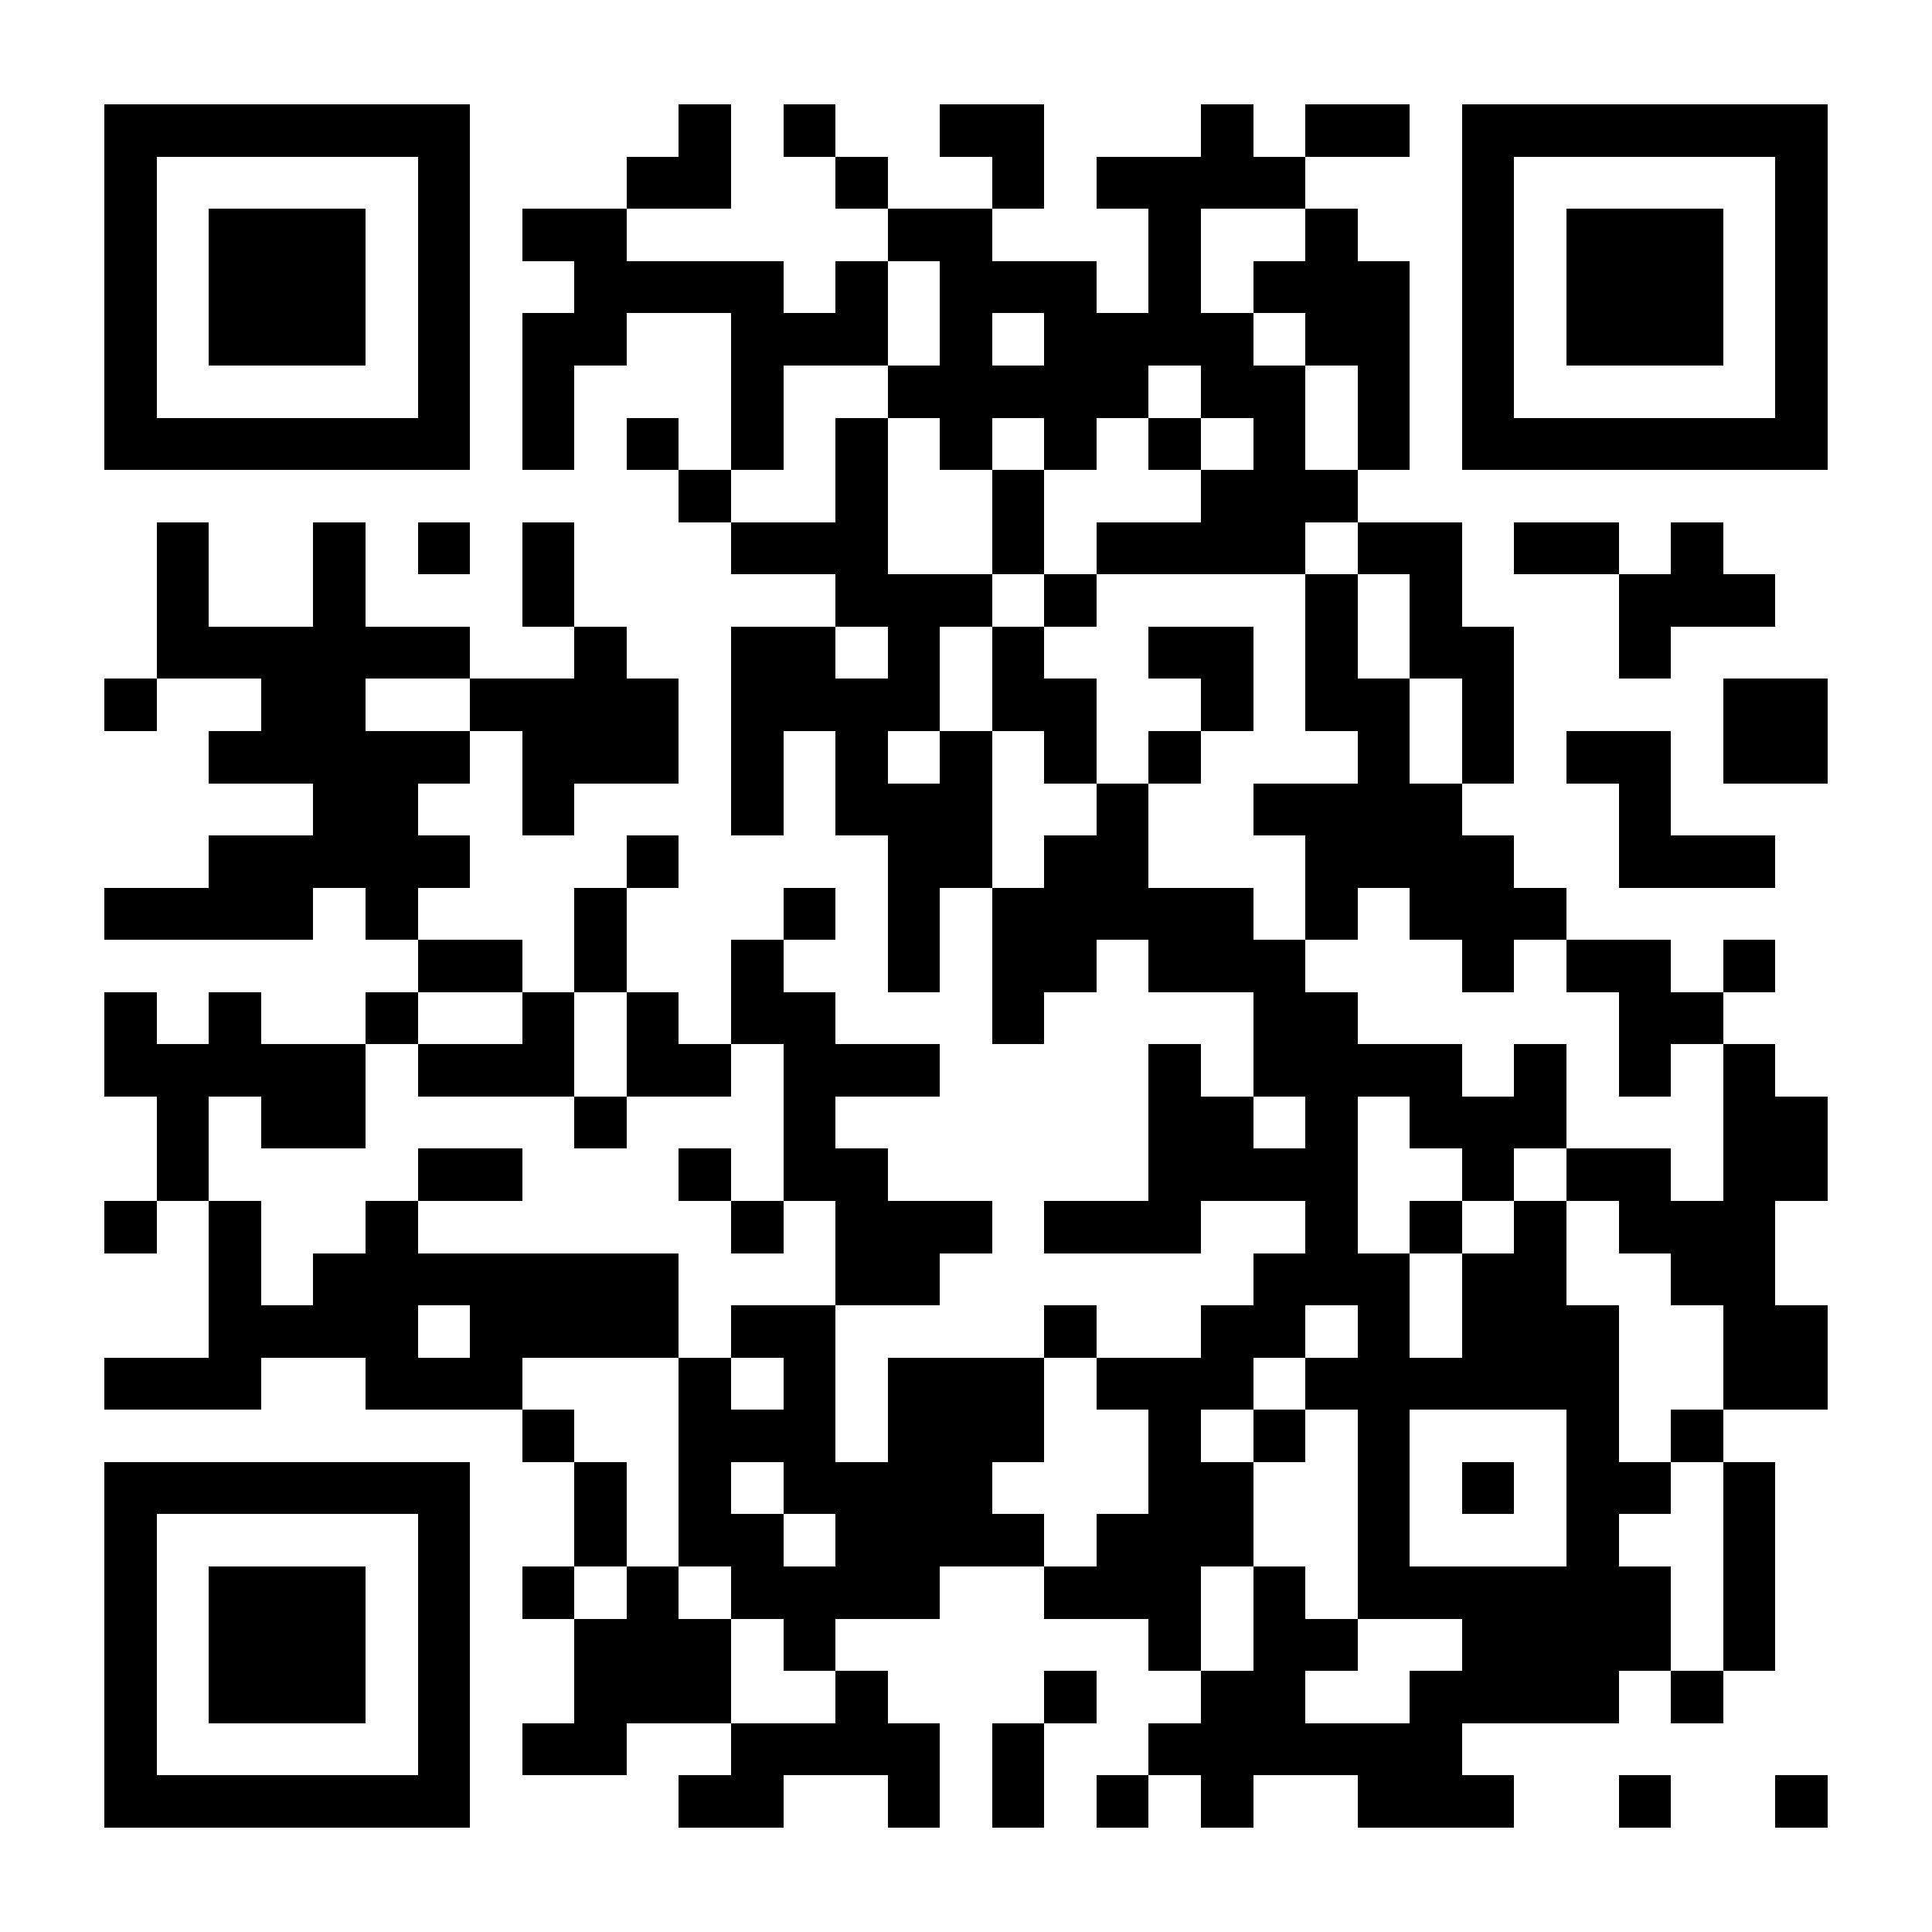
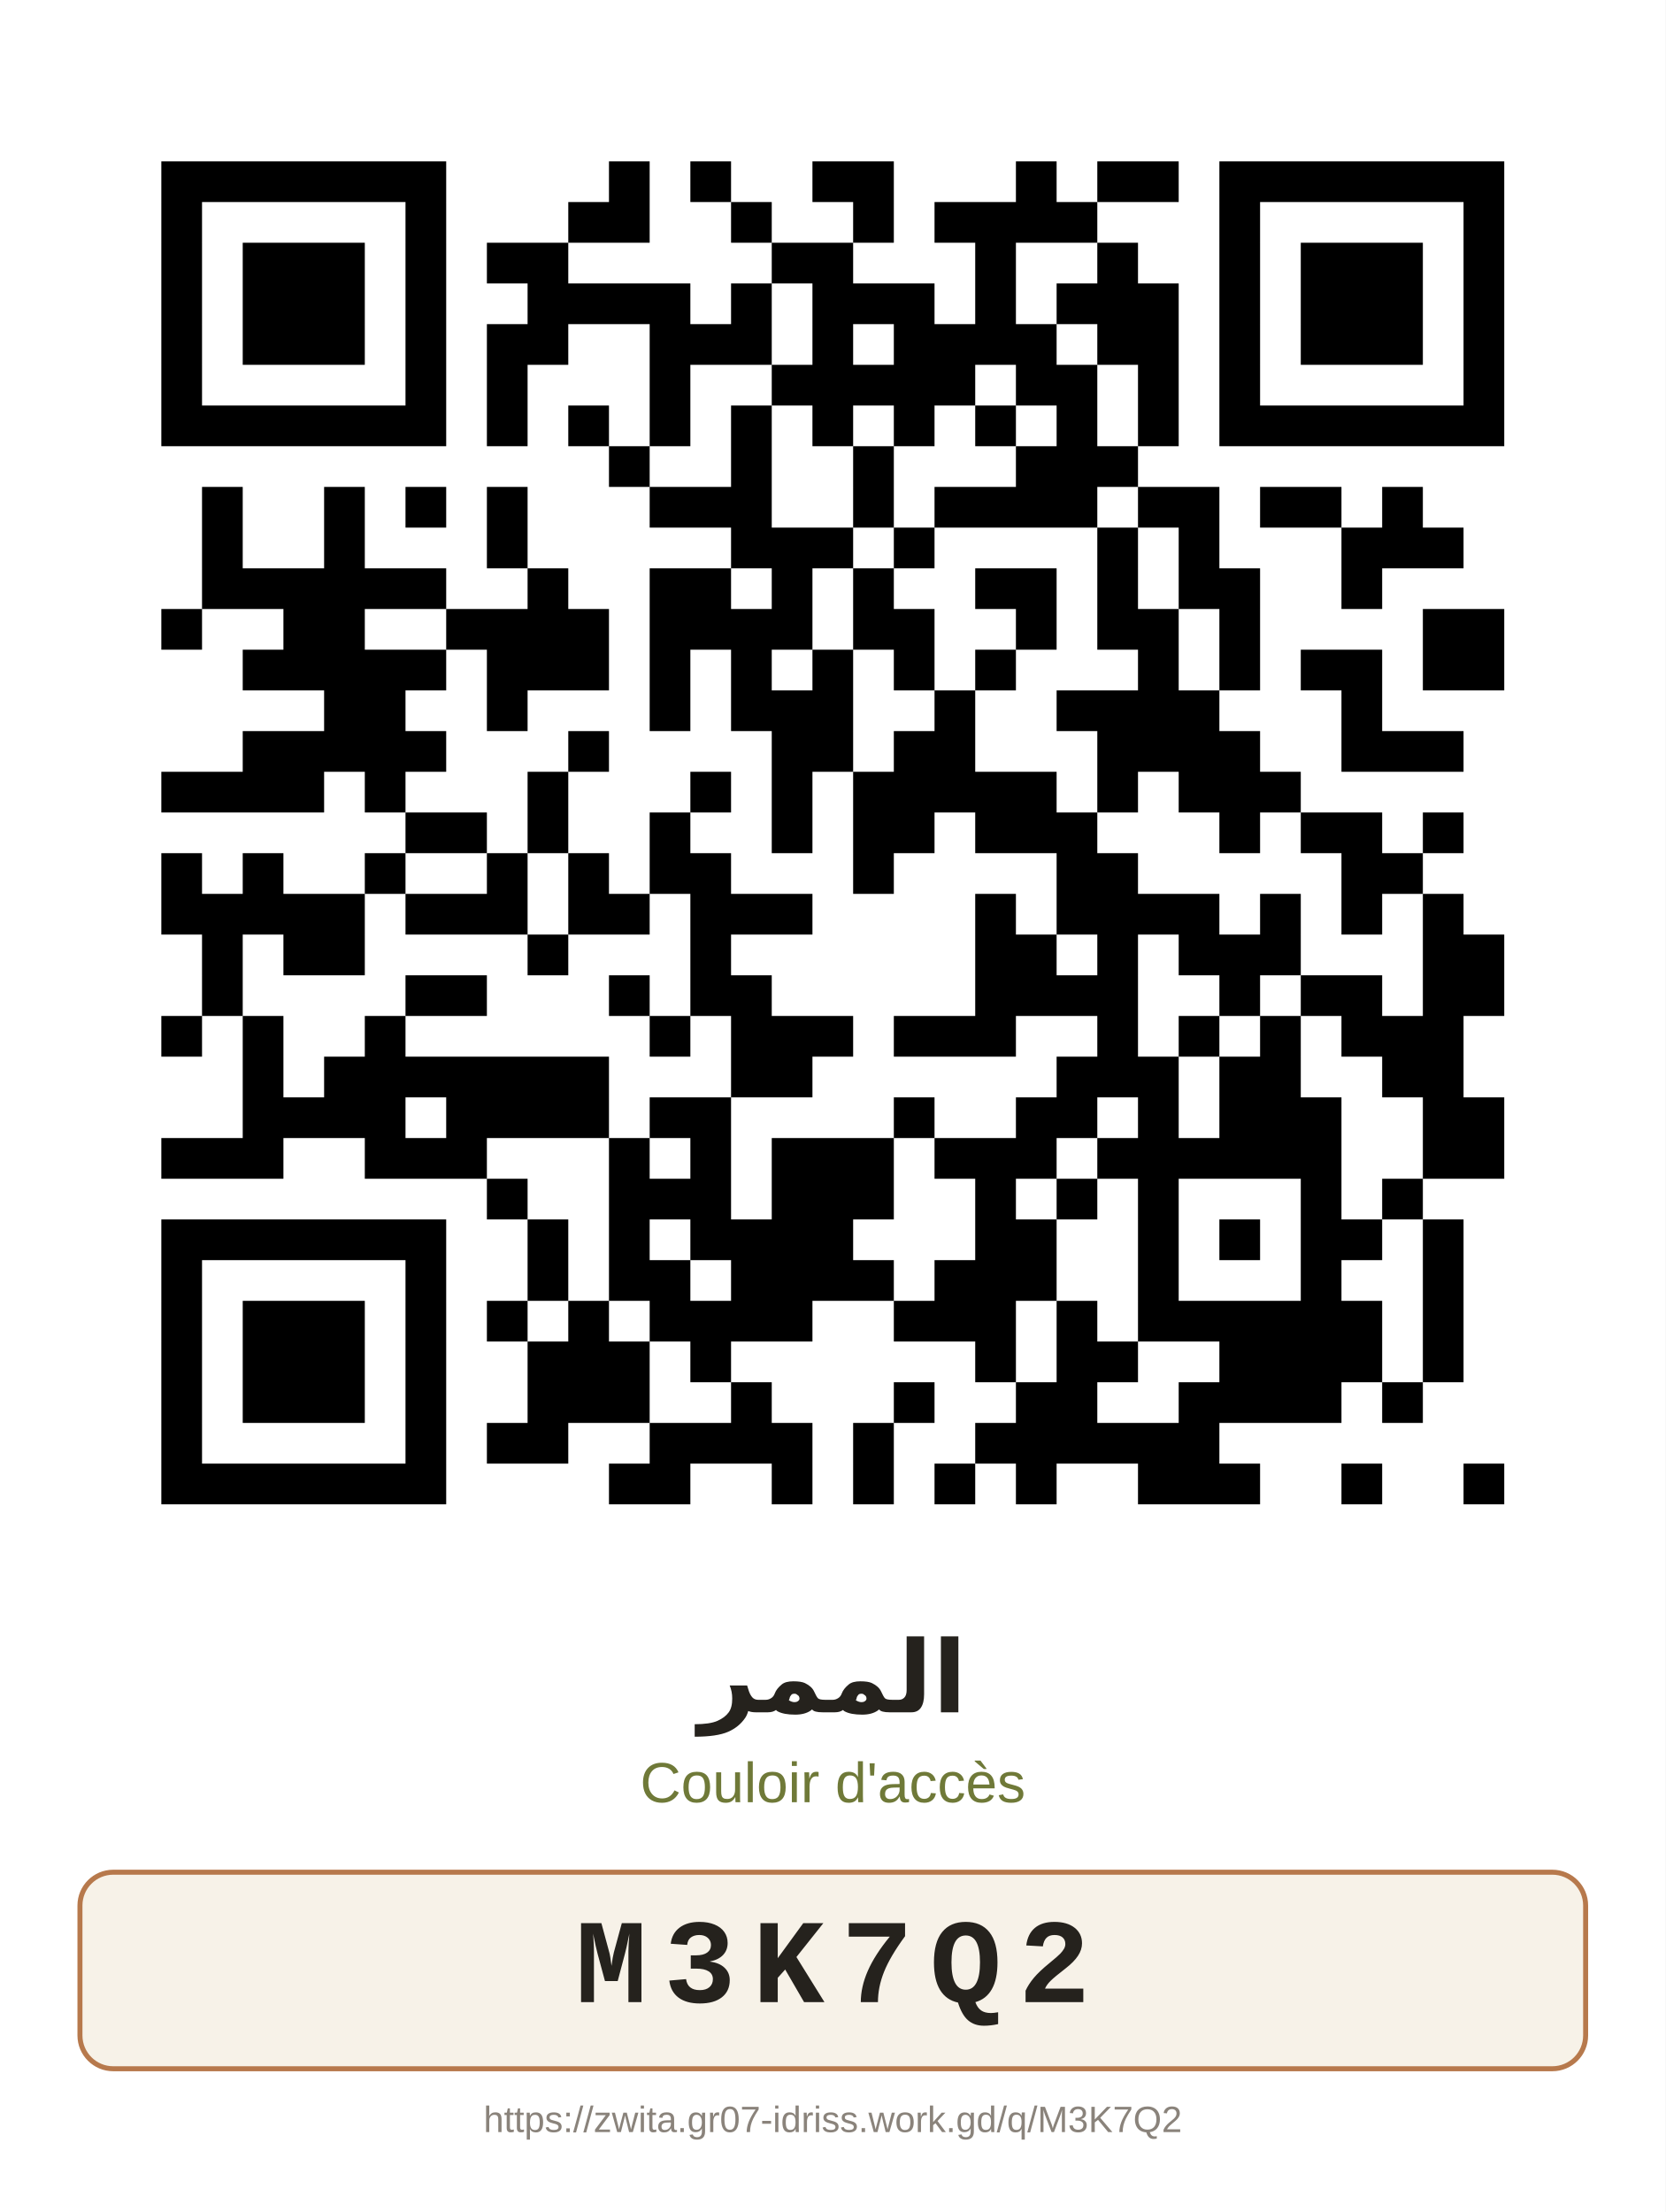
- <svg xmlns="http://www.w3.org/2000/svg" width="1024" height="1024" viewBox="0 0 37 37" shape-rendering="crispEdges">
-   <path fill="#ffffff" d="M0 0h37v37H0z" />
-   <path stroke="#000000" d="M2 2.5h7m4 0h1m1 0h1m2 0h2m3 0h1m1 0h2m1 0h7M2 3.5h1m5 0h1m3 0h2m2 0h1m2 0h1m1 0h4m3 0h1m5 0h1M2 4.5h1m1 0h3m1 0h1m1 0h2m5 0h2m3 0h1m2 0h1m2 0h1m1 0h3m1 0h1M2 5.5h1m1 0h3m1 0h1m2 0h4m1 0h1m1 0h3m1 0h1m1 0h3m1 0h1m1 0h3m1 0h1M2 6.5h1m1 0h3m1 0h1m1 0h2m2 0h3m1 0h1m1 0h4m1 0h2m1 0h1m1 0h3m1 0h1M2 7.5h1m5 0h1m1 0h1m3 0h1m2 0h5m1 0h2m1 0h1m1 0h1m5 0h1M2 8.5h7m1 0h1m1 0h1m1 0h1m1 0h1m1 0h1m1 0h1m1 0h1m1 0h1m1 0h1m1 0h7M13 9.5h1m2 0h1m2 0h1m3 0h3M3 10.5h1m2 0h1m1 0h1m1 0h1m3 0h3m2 0h1m1 0h4m1 0h2m1 0h2m1 0h1M3 11.5h1m2 0h1m3 0h1m5 0h3m1 0h1m4 0h1m1 0h1m3 0h3M3 12.5h6m2 0h1m2 0h2m1 0h1m1 0h1m2 0h2m1 0h1m1 0h2m2 0h1M2 13.5h1m2 0h2m2 0h4m1 0h4m1 0h2m2 0h1m1 0h2m1 0h1m4 0h2M4 14.5h5m1 0h3m1 0h1m1 0h1m1 0h1m1 0h1m1 0h1m3 0h1m1 0h1m1 0h2m1 0h2M6 15.5h2m2 0h1m3 0h1m1 0h3m2 0h1m2 0h4m3 0h1M4 16.5h5m3 0h1m4 0h2m1 0h2m3 0h4m2 0h3M2 17.5h4m1 0h1m3 0h1m3 0h1m1 0h1m1 0h5m1 0h1m1 0h3M8 18.5h2m1 0h1m2 0h1m2 0h1m1 0h2m1 0h3m3 0h1m1 0h2m1 0h1M2 19.5h1m1 0h1m2 0h1m2 0h1m1 0h1m1 0h2m3 0h1m4 0h2m5 0h2M2 20.5h5m1 0h3m1 0h2m1 0h3m4 0h1m1 0h4m1 0h1m1 0h1m1 0h1M3 21.5h1m1 0h2m4 0h1m3 0h1m6 0h2m1 0h1m1 0h3m3 0h2M3 22.5h1m4 0h2m3 0h1m1 0h2m5 0h4m2 0h1m1 0h2m1 0h2M2 23.5h1m1 0h1m2 0h1m6 0h1m1 0h3m1 0h3m2 0h1m1 0h1m1 0h1m1 0h3M4 24.5h1m1 0h7m3 0h2m6 0h3m1 0h2m2 0h2M4 25.5h4m1 0h4m1 0h2m4 0h1m2 0h2m1 0h1m1 0h3m2 0h2M2 26.5h3m2 0h3m3 0h1m1 0h1m1 0h3m1 0h3m1 0h6m2 0h2M10 27.5h1m2 0h3m1 0h3m2 0h1m1 0h1m1 0h1m3 0h1m1 0h1M2 28.5h7m2 0h1m1 0h1m1 0h4m3 0h2m2 0h1m1 0h1m1 0h2m1 0h1M2 29.5h1m5 0h1m2 0h1m1 0h2m1 0h4m1 0h3m2 0h1m3 0h1m2 0h1M2 30.5h1m1 0h3m1 0h1m1 0h1m1 0h1m1 0h4m2 0h3m1 0h1m1 0h6m1 0h1M2 31.5h1m1 0h3m1 0h1m2 0h3m1 0h1m6 0h1m1 0h2m2 0h4m1 0h1M2 32.5h1m1 0h3m1 0h1m2 0h3m2 0h1m3 0h1m2 0h2m2 0h4m1 0h1M2 33.5h1m5 0h1m1 0h2m2 0h4m1 0h1m2 0h6M2 34.5h7m4 0h2m2 0h1m1 0h1m1 0h1m1 0h1m2 0h3m2 0h1m2 0h1" />
+ <svg xmlns="http://www.w3.org/2000/svg" width="1000" height="1328" viewBox="0 0 1000 1328" font-family="system-ui, 'Segoe UI', Tahoma, Arial, sans-serif">
+   <rect width="1000" height="1328" fill="#ffffff" />
+   <svg x="48" y="48" width="904" height="904" viewBox="0 0 37 37">
+     <path fill="#ffffff" d="M0 0h37v37H0z" />
+     <path stroke="#000000" d="M2 2.5h7m4 0h1m1 0h1m2 0h2m3 0h1m1 0h2m1 0h7M2 3.5h1m5 0h1m3 0h2m2 0h1m2 0h1m1 0h4m3 0h1m5 0h1M2 4.5h1m1 0h3m1 0h1m1 0h2m5 0h2m3 0h1m2 0h1m2 0h1m1 0h3m1 0h1M2 5.5h1m1 0h3m1 0h1m2 0h4m1 0h1m1 0h3m1 0h1m1 0h3m1 0h1m1 0h3m1 0h1M2 6.5h1m1 0h3m1 0h1m1 0h2m2 0h3m1 0h1m1 0h4m1 0h2m1 0h1m1 0h3m1 0h1M2 7.5h1m5 0h1m1 0h1m3 0h1m2 0h5m1 0h2m1 0h1m1 0h1m5 0h1M2 8.5h7m1 0h1m1 0h1m1 0h1m1 0h1m1 0h1m1 0h1m1 0h1m1 0h1m1 0h1m1 0h7M13 9.5h1m2 0h1m2 0h1m3 0h3M3 10.5h1m2 0h1m1 0h1m1 0h1m3 0h3m2 0h1m1 0h4m1 0h2m1 0h2m1 0h1M3 11.5h1m2 0h1m3 0h1m5 0h3m1 0h1m4 0h1m1 0h1m3 0h3M3 12.5h6m2 0h1m2 0h2m1 0h1m1 0h1m2 0h2m1 0h1m1 0h2m2 0h1M2 13.5h1m2 0h2m2 0h4m1 0h4m1 0h2m2 0h1m1 0h2m1 0h1m4 0h2M4 14.5h5m1 0h3m1 0h1m1 0h1m1 0h1m1 0h1m1 0h1m3 0h1m1 0h1m1 0h2m1 0h2M6 15.5h2m2 0h1m3 0h1m1 0h3m2 0h1m2 0h4m3 0h1M4 16.5h5m3 0h1m4 0h2m1 0h2m3 0h4m2 0h3M2 17.5h4m1 0h1m3 0h1m3 0h1m1 0h1m1 0h5m1 0h1m1 0h3M8 18.5h2m1 0h1m2 0h1m2 0h1m1 0h2m1 0h3m3 0h1m1 0h2m1 0h1M2 19.5h1m1 0h1m2 0h1m2 0h1m1 0h1m1 0h2m3 0h1m4 0h2m5 0h2M2 20.5h5m1 0h3m1 0h2m1 0h3m4 0h1m1 0h4m1 0h1m1 0h1m1 0h1M3 21.5h1m1 0h2m4 0h1m3 0h1m6 0h2m1 0h1m1 0h3m3 0h2M3 22.5h1m4 0h2m3 0h1m1 0h2m5 0h4m2 0h1m1 0h2m1 0h2M2 23.5h1m1 0h1m2 0h1m6 0h1m1 0h3m1 0h3m2 0h1m1 0h1m1 0h1m1 0h3M4 24.5h1m1 0h7m3 0h2m6 0h3m1 0h2m2 0h2M4 25.5h4m1 0h4m1 0h2m4 0h1m2 0h2m1 0h1m1 0h3m2 0h2M2 26.5h3m2 0h3m3 0h1m1 0h1m1 0h3m1 0h3m1 0h6m2 0h2M10 27.5h1m2 0h3m1 0h3m2 0h1m1 0h1m1 0h1m3 0h1m1 0h1M2 28.5h7m2 0h1m1 0h1m1 0h4m3 0h2m2 0h1m1 0h1m1 0h2m1 0h1M2 29.5h1m5 0h1m2 0h1m1 0h2m1 0h4m1 0h3m2 0h1m3 0h1m2 0h1M2 30.5h1m1 0h3m1 0h1m1 0h1m1 0h1m1 0h4m2 0h3m1 0h1m1 0h6m1 0h1M2 31.5h1m1 0h3m1 0h1m2 0h3m1 0h1m6 0h1m1 0h2m2 0h4m1 0h1M2 32.5h1m1 0h3m1 0h1m2 0h3m2 0h1m3 0h1m2 0h2m2 0h4m1 0h1M2 33.5h1m5 0h1m1 0h2m2 0h4m1 0h1m2 0h6M2 34.5h7m4 0h2m2 0h1m1 0h1m1 0h1m1 0h1m2 0h3m2 0h1m2 0h1" />
+   </svg>
+   <text x="500" y="1028" text-anchor="middle" font-size="60" font-weight="700" fill="#25221D" direction="rtl">الممر</text>
+   <text x="500" y="1082" text-anchor="middle" font-size="34" fill="#6F7938">Couloir d'accès</text>
+   <rect x="48" y="1124" width="904" height="118" rx="20" fill="#F7F2E8" stroke="#B7794C" stroke-width="3" />
+   <text x="500" y="1202" text-anchor="middle" font-size="72" font-weight="700" letter-spacing="10" fill="#25221D" font-family="ui-monospace, 'Courier New', monospace">M3K7Q2</text>
+   <text x="500" y="1280" text-anchor="middle" font-size="22" fill="#8a837b">https://zwita.gr07-idriss.work.gd/q/M3K7Q2</text>
</svg>
